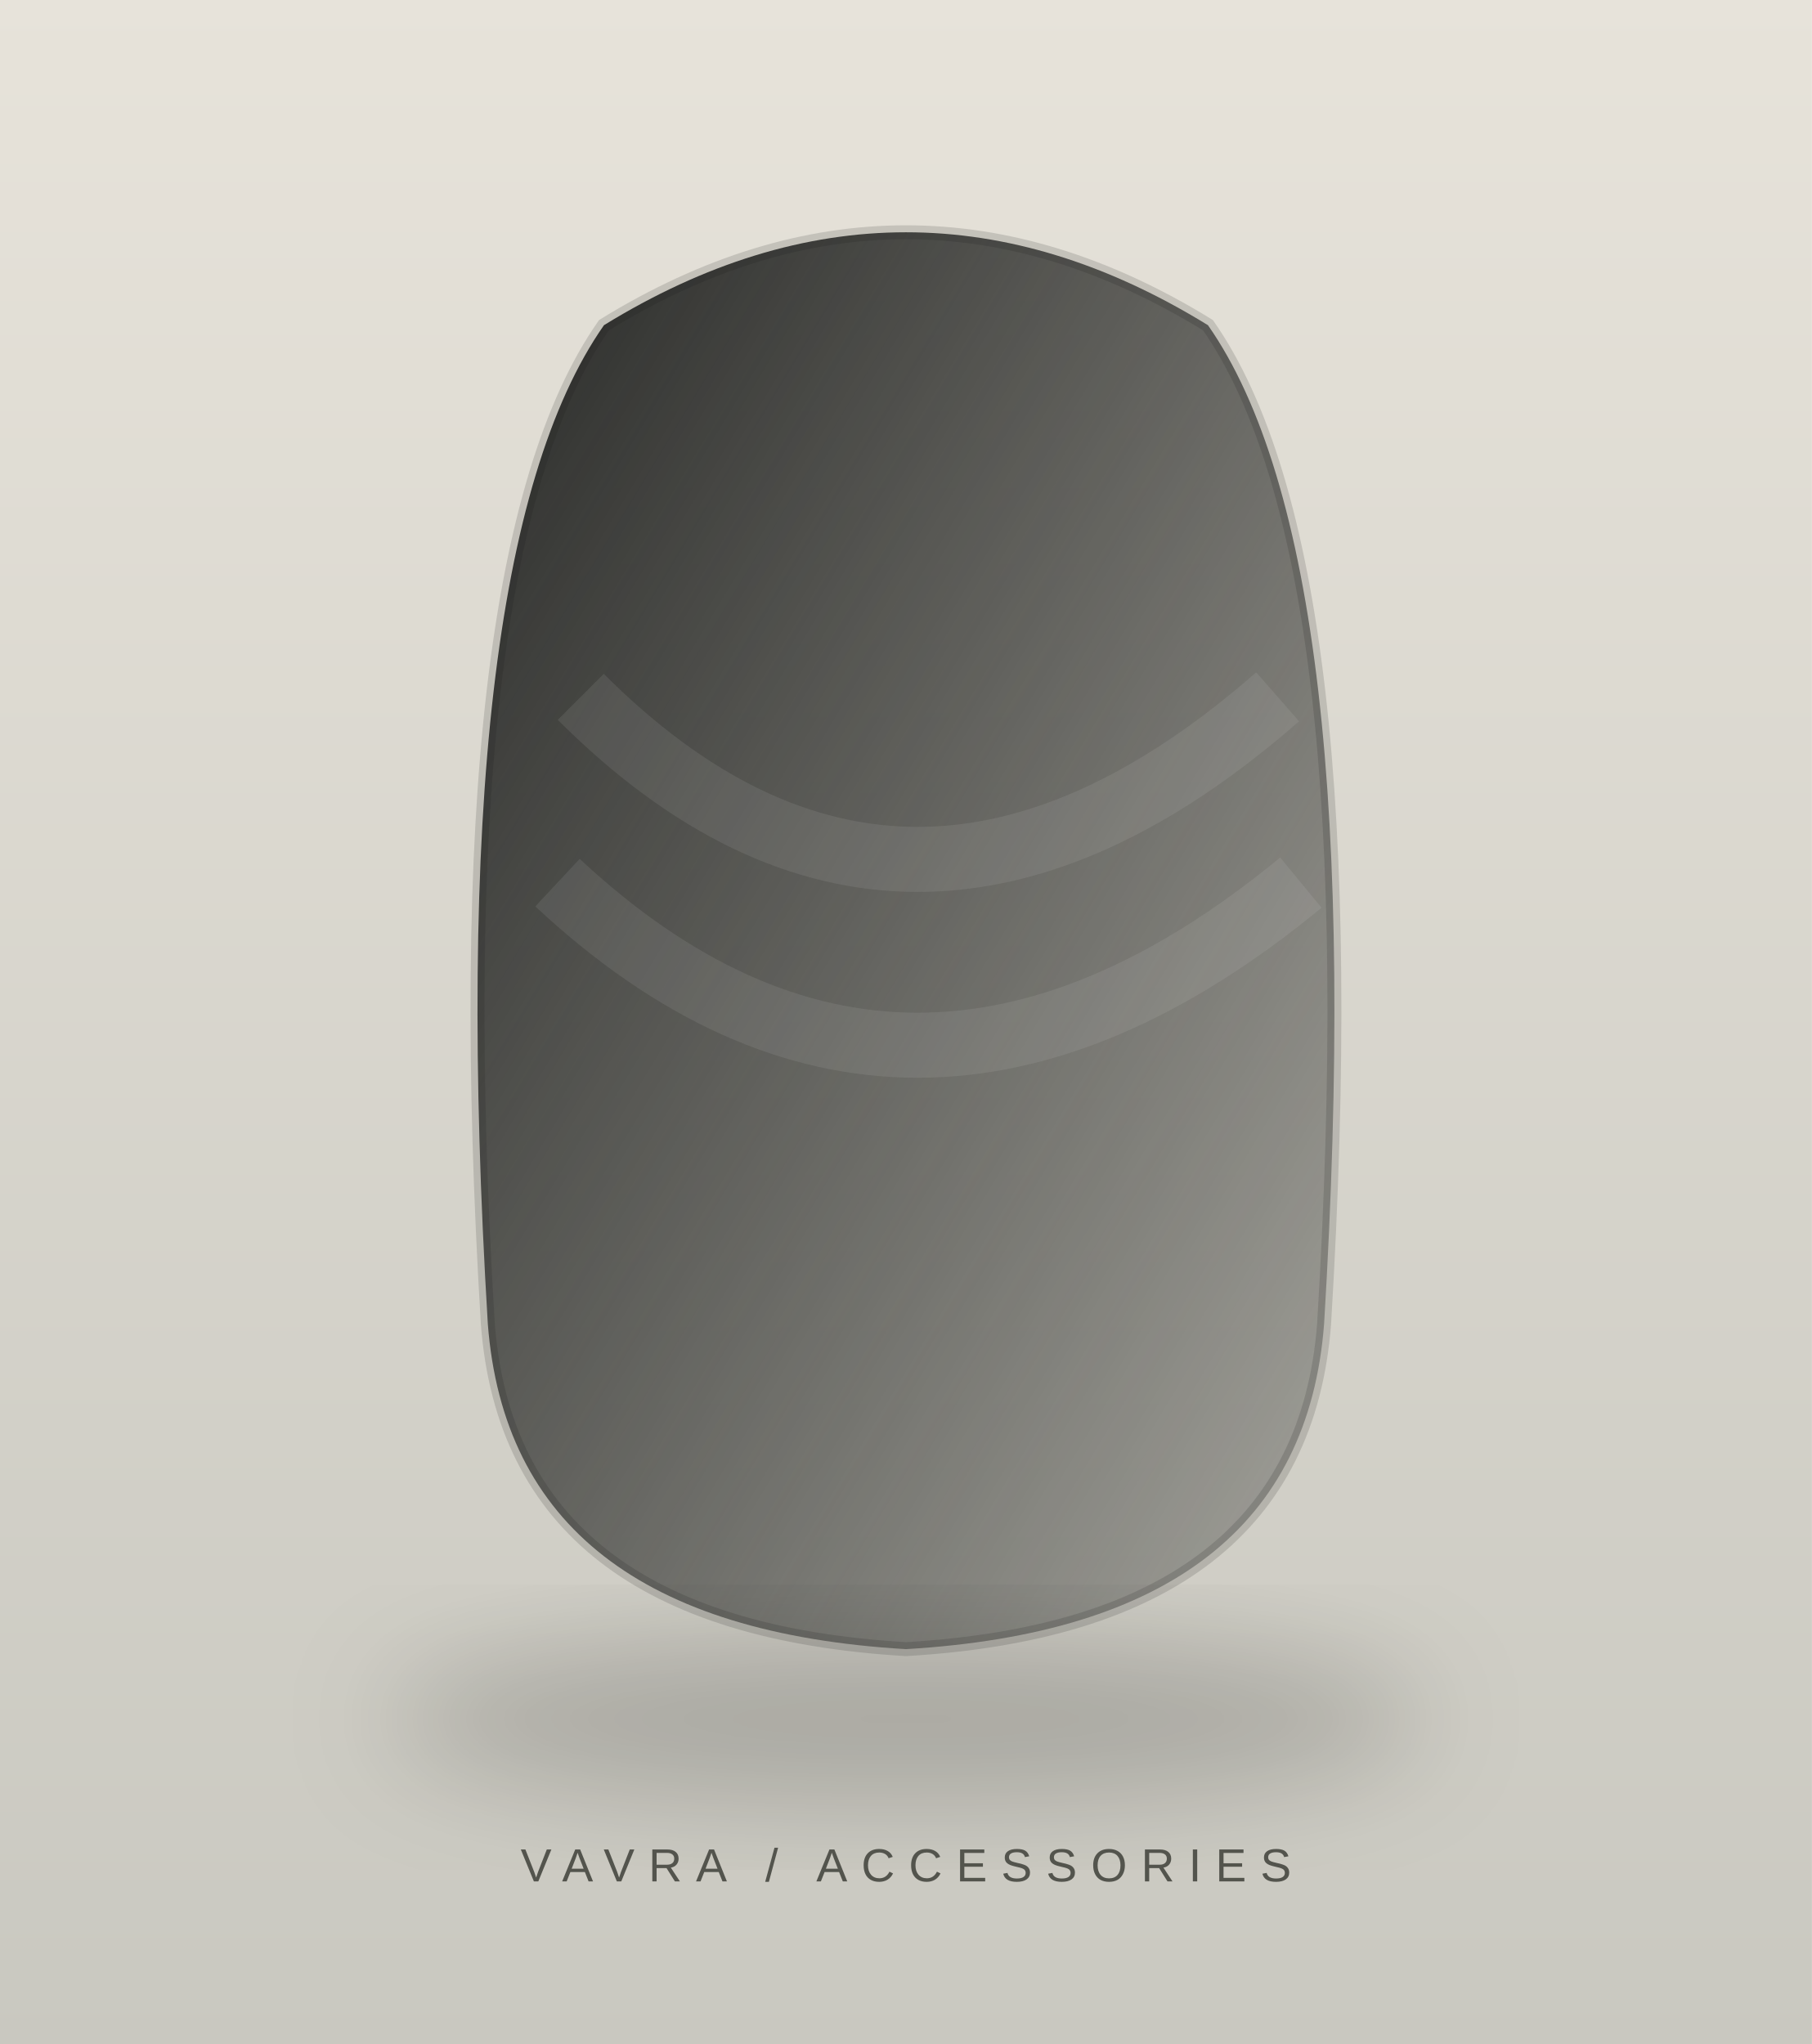
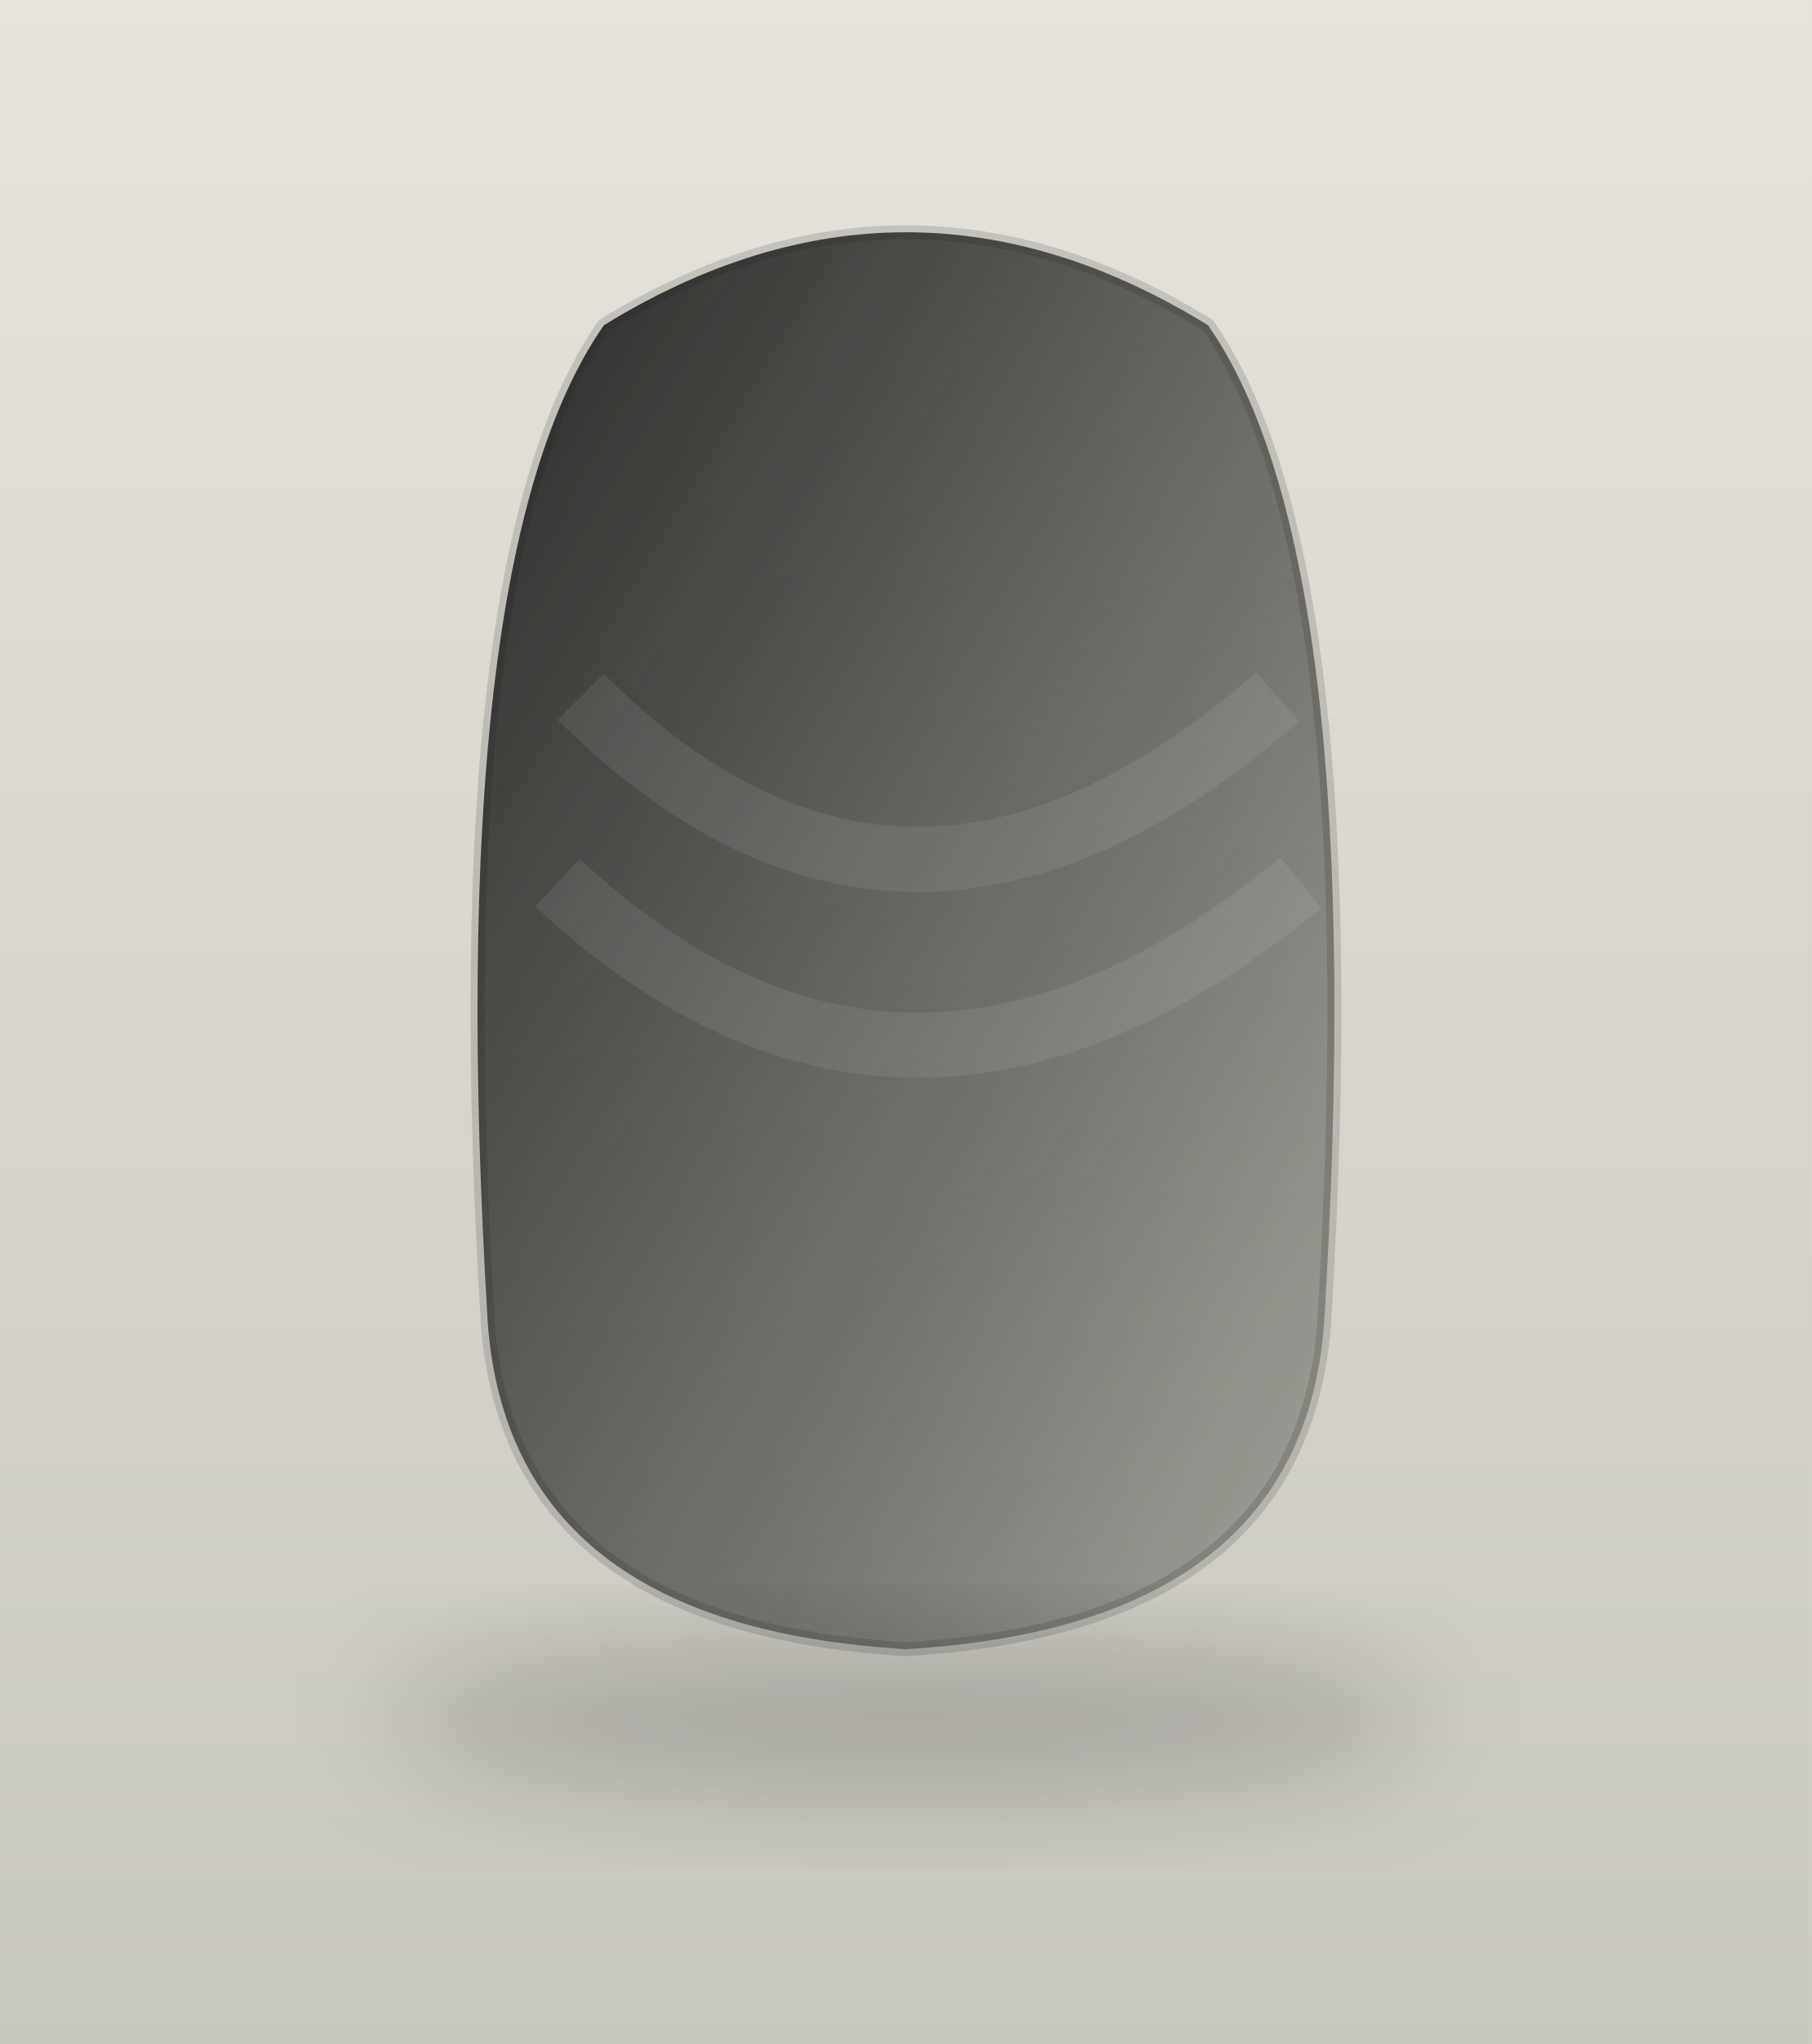
<svg xmlns="http://www.w3.org/2000/svg" viewBox="0 0 390 440">
  <defs>
    <linearGradient id="bg" x2="0" y2="1">
      <stop stop-color="#e7e3da" />
      <stop offset="1" stop-color="#c9c8c0" />
    </linearGradient>
    <linearGradient id="fabric" x2="1" y2="1">
      <stop stop-color="#292a28" />
      <stop offset="1" stop-color="#171917" stop-opacity=".24" />
    </linearGradient>
    <filter id="shadow" x="-30%" y="-30%" width="160%" height="170%">
      <feGaussianBlur stdDeviation="12" />
    </filter>
  </defs>
  <rect width="390" height="440" fill="url(#bg)" />
  <ellipse cx="195" cy="370" rx="112" ry="18" fill="#000" opacity=".18" filter="url(#shadow)" />
  <g fill="url(#fabric)" stroke="#171917" stroke-opacity=".15" stroke-width="3" transform="translate(0 0)">
    <path d="M130 70 Q95 120 105 285 Q110 350 195 355 Q280 350 285 285 Q295 120 260 70 Q195 30 130 70Z" />
    <path d="M125 150Q195 220 275 150 M120 190Q195 260 280 190" fill="none" stroke="#eee" opacity=".6" stroke-width="14" />
  </g>
-   <text x="195" y="405" text-anchor="middle" font-family="Arial,sans-serif" font-size="10" letter-spacing="3" fill="#53544d">VAVRA  /  ACCESSORIES</text>
</svg>
